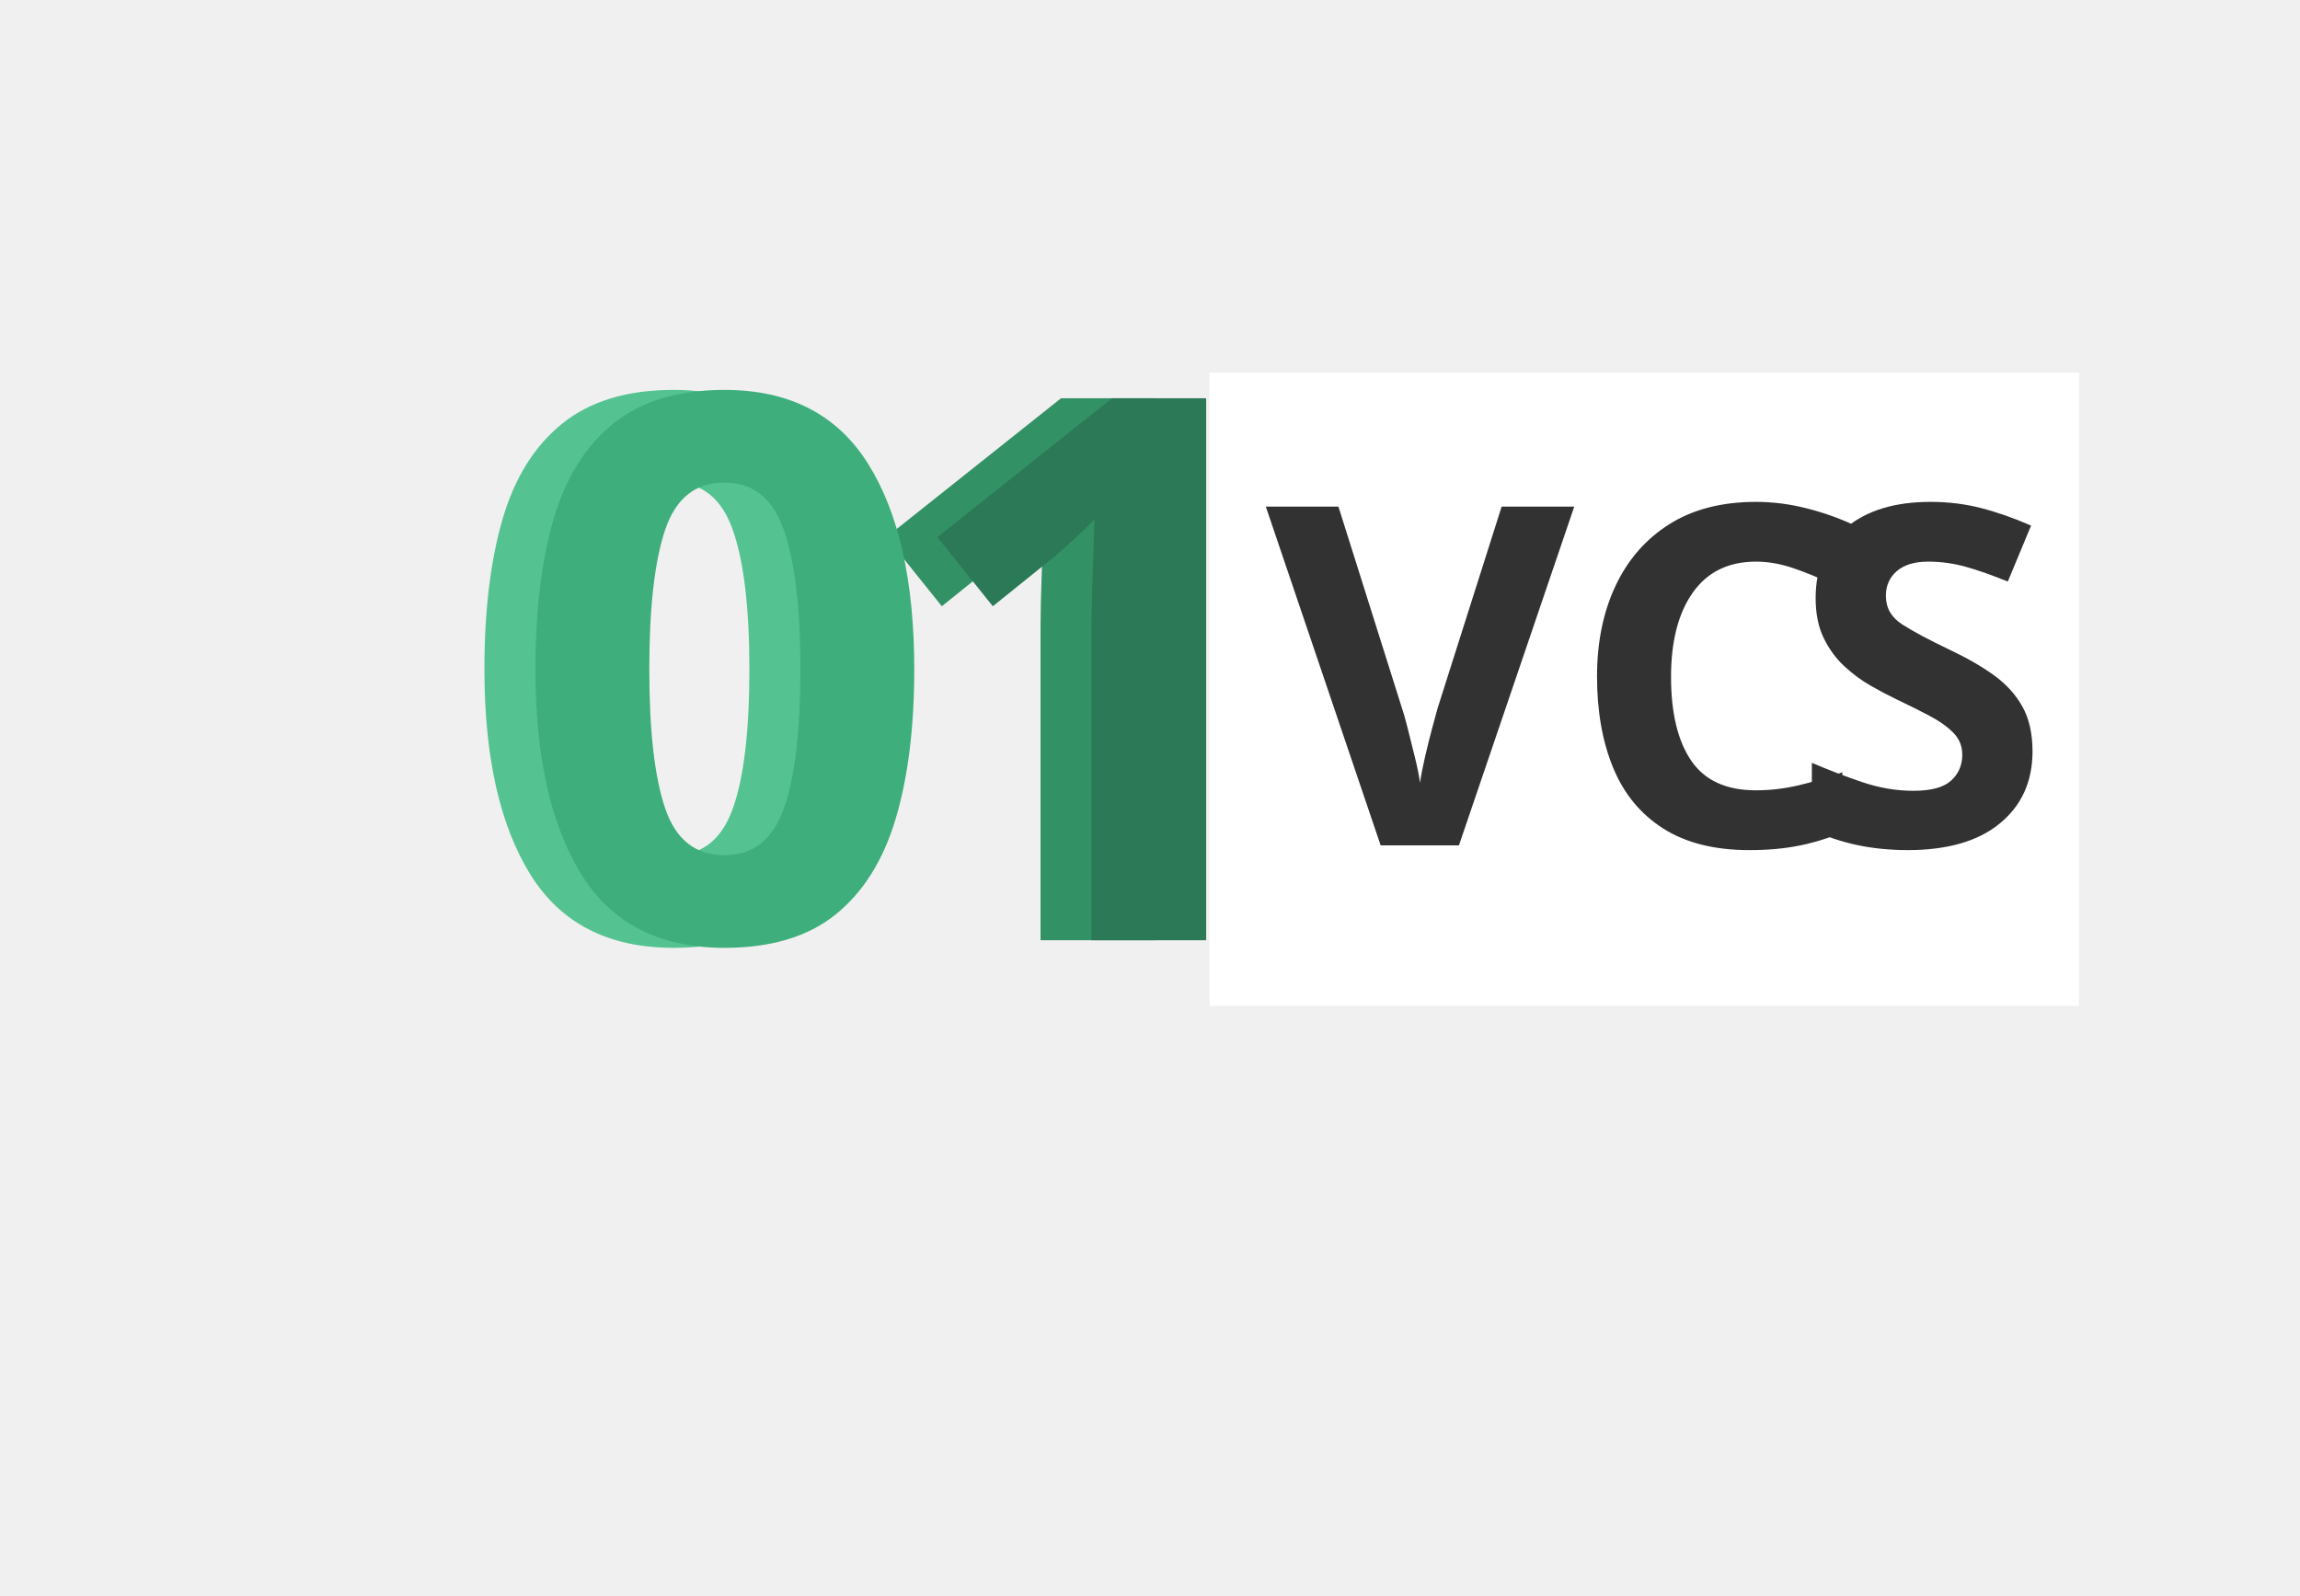
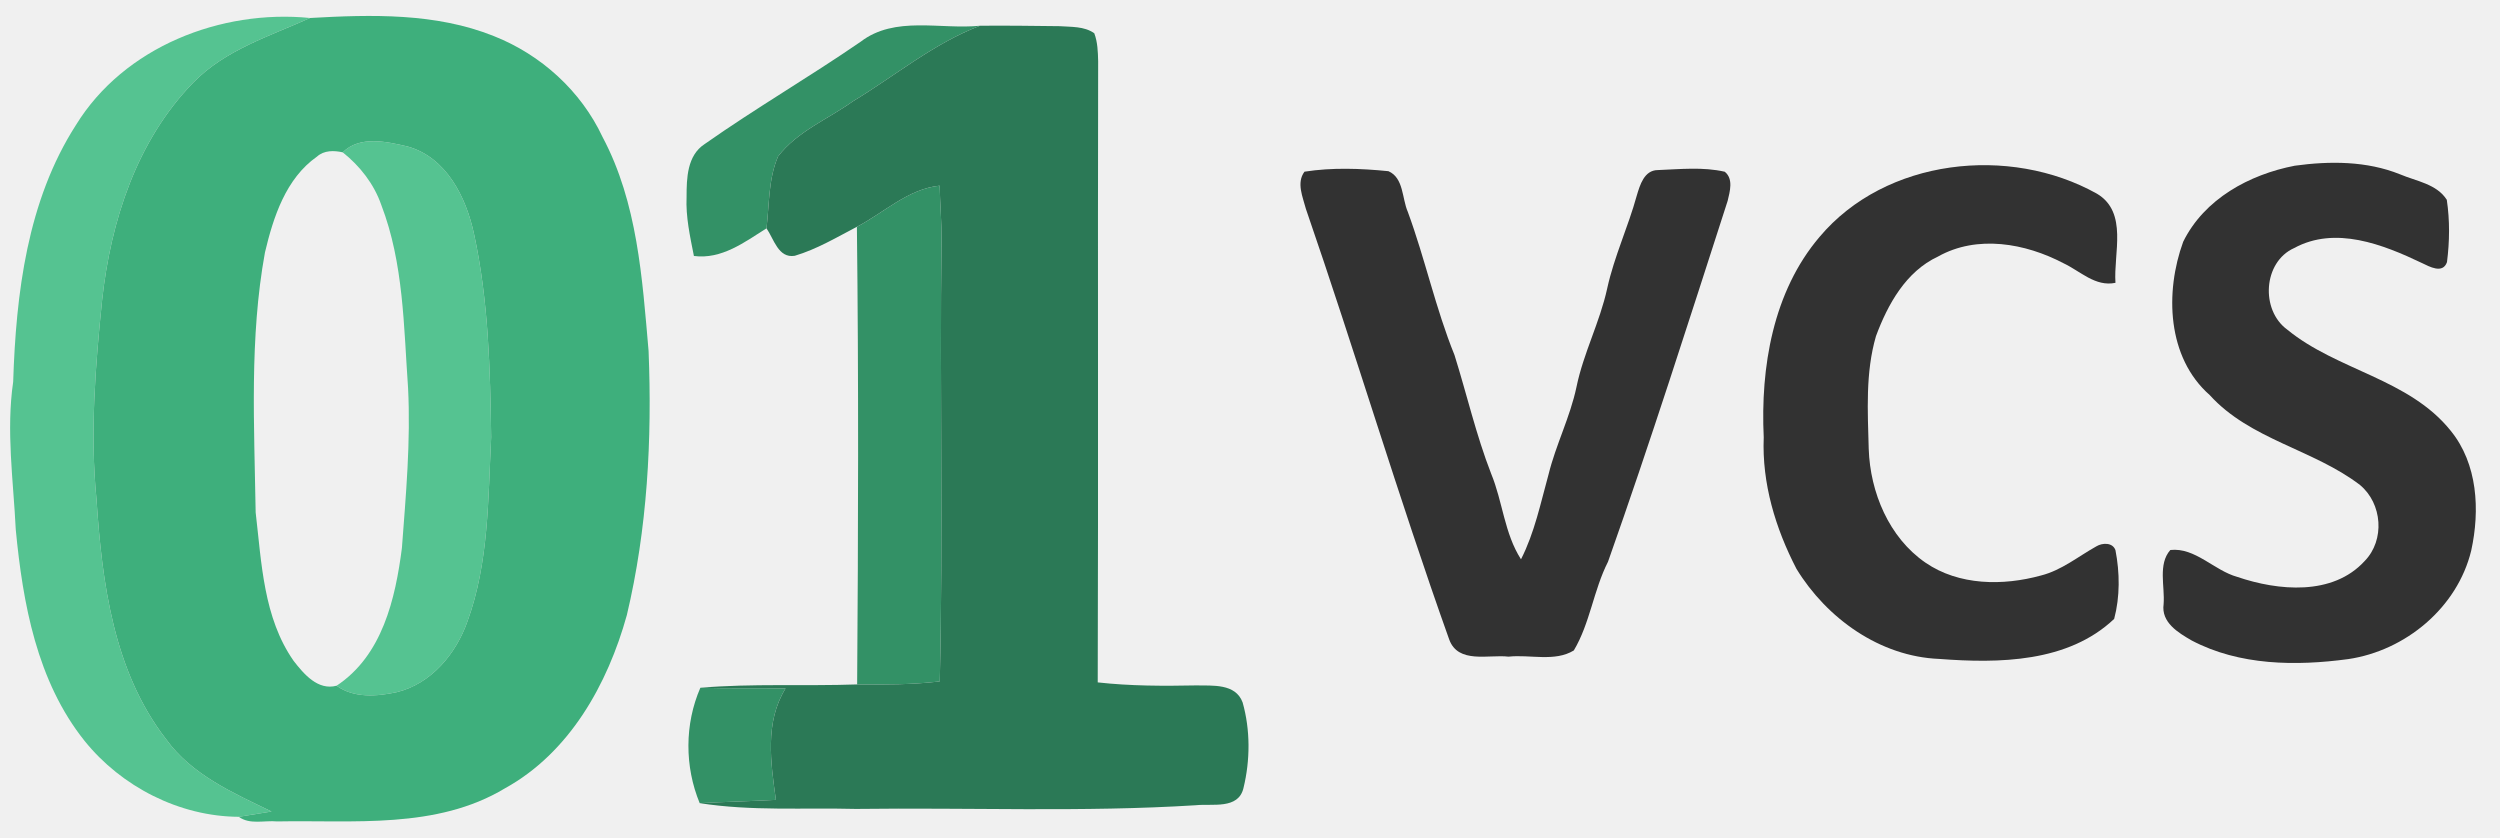
- <svg xmlns="http://www.w3.org/2000/svg" width="1333" height="925" xml:space="preserve" overflow="hidden">
-   <defs>
-     <clipPath id="clip0">
-       <rect x="970" y="678" width="1333" height="925" />
-     </clipPath>
-   </defs>
-   <g clip-path="url(#clip0)" transform="translate(-970 -678)">
-     <rect x="1671" y="894" width="504" height="367" fill="#FFFFFF" />
-     <text fill="#323232" font-family="Calibri,Calibri_MSFontService,sans-serif" font-weight="700" font-size="275" transform="matrix(1 0 0 1 1703.63 1168)">VC</text>
-     <text fill="#323232" font-family="Calibri,Calibri_MSFontService,sans-serif" font-weight="700" font-size="275" transform="matrix(1 0 0 1 2007.44 1168)">S</text>
-     <text fill="#55C391" font-family="Calibri,Calibri_MSFontService,sans-serif" font-weight="700" font-size="440" transform="matrix(1 0 0 1 1234.91 1223)">0</text>
-     <text fill="#339166" font-family="Calibri,Calibri_MSFontService,sans-serif" font-weight="700" font-size="440" transform="matrix(1 0 0 1 1457.78 1223)">1</text>
-     <text fill="#3EAF7C" font-family="Calibri,Calibri_MSFontService,sans-serif" font-weight="700" font-size="440" transform="matrix(1 0 0 1 1264.47 1223)">0</text>
-     <text fill="#2B7956" font-family="Calibri,Calibri_MSFontService,sans-serif" font-weight="700" font-size="440" transform="matrix(1 0 0 1 1487.33 1223)">1</text>
+ <svg xmlns="http://www.w3.org/2000/svg" width="406pt" height="136pt" viewBox="0 0 406 136" version="1.1">
+   <g id="#55c391ff">
+     <path fill="#55c391" opacity="1.00" d=" M 12.33 20.31 C 20.14 7.61 35.88 1.48 50.36 2.92 C 43.78 5.88 36.57 8.09 31.40 13.40 C 22.22 22.80 17.99 35.89 16.59 48.70 C 15.49 59.43 14.61 70.26 15.67 81.03 C 16.57 94.56 18.41 108.98 26.96 120.03 C 31.14 125.84 37.86 128.77 44.10 131.79 C 42.33 132.06 40.55 132.37 38.78 132.65 C 29.16 132.60 19.71 127.77 13.71 120.29 C 5.99 110.61 3.71 98.01 2.56 86.01 C 2.17 78.01 0.98 70.00 2.14 62.00 C 2.60 47.68 4.42 32.63 12.33 20.31 Z" />
+     <path fill="#55c391" opacity="1.00" d=" M 55.66 24.74 C 58.44 21.98 62.80 23.00 66.19 23.79 C 72.51 25.56 75.70 32.04 76.98 37.98 C 79.34 48.81 79.61 59.97 79.77 71.01 C 79.26 81.02 79.40 91.35 75.92 100.90 C 74.08 106.16 70.03 111.05 64.43 112.41 C 61.21 113.11 57.47 113.40 54.66 111.36 C 62.09 106.46 64.21 97.25 65.27 88.99 C 65.92 80.34 66.71 71.68 66.27 63.00 C 65.56 53.02 65.56 42.76 61.92 33.28 C 60.74 29.88 58.46 26.97 55.66 24.74 Z" />
+   </g>
+   <g id="#3eaf7cff">
+     <path fill="#3eaf7c" opacity="1.00" d=" M 50.36 2.92 C 60.32 2.36 70.75 2.07 80.20 5.86 C 87.84 8.88 94.35 14.76 97.85 22.24 C 103.53 32.91 104.30 45.20 105.33 57.00 C 105.91 71.37 105.13 85.87 101.80 99.89 C 98.69 111.11 92.50 122.23 82.01 128.02 C 70.88 134.72 57.40 133.16 45.00 133.40 C 42.94 133.20 40.57 133.97 38.78 132.65 C 40.55 132.37 42.33 132.06 44.10 131.79 C 37.86 128.77 31.14 125.84 26.96 120.03 C 18.41 108.98 16.57 94.56 15.67 81.03 C 14.61 70.26 15.49 59.43 16.59 48.70 C 17.99 35.89 22.22 22.80 31.40 13.40 C 36.57 8.09 43.78 5.88 50.36 2.92 M 55.66 24.74 C 54.23 24.42 52.64 24.39 51.48 25.43 C 46.42 28.98 44.39 35.25 43.03 40.99 C 40.49 54.91 41.30 69.15 41.52 83.22 C 42.48 91.42 42.78 100.31 47.68 107.32 C 49.33 109.45 51.63 112.18 54.66 111.36 C 57.47 113.40 61.21 113.11 64.43 112.41 C 70.03 111.05 74.08 106.16 75.92 100.90 C 79.40 91.35 79.26 81.02 79.77 71.01 C 79.61 59.97 79.34 48.81 76.98 37.98 C 75.70 32.04 72.51 25.56 66.19 23.79 C 62.80 23.00 58.44 21.98 55.66 24.74 Z" />
+   </g>
+   <g id="#339166ff">
+     <path fill="#339166" opacity="1.00" d=" M 139.78 6.77 C 145.34 2.51 152.72 4.83 159.15 4.18 C 151.61 7.06 145.35 12.32 138.50 16.46 C 134.43 19.37 129.46 21.34 126.36 25.40 C 124.77 29.07 124.95 33.18 124.48 37.08 C 120.90 39.34 117.18 42.16 112.69 41.57 C 112.07 38.41 111.35 35.22 111.50 31.97 C 111.50 28.94 111.59 25.25 114.43 23.40 C 122.69 17.59 131.45 12.50 139.78 6.77 Z" />
+     <path fill="#339166" opacity="1.00" d=" M 139.16 36.83 C 143.59 34.52 147.43 30.70 152.60 30.15 C 152.67 33.10 152.93 36.05 152.91 39.00 C 152.59 62.88 153.20 86.79 152.62 110.66 C 148.16 111.20 143.68 111.19 139.20 111.15 C 139.38 86.38 139.45 61.60 139.16 36.83 Z" />
+     <path fill="#339166" opacity="1.00" d=" M 113.74 111.69 C 118.35 111.85 122.96 111.72 127.57 111.81 C 124.17 117.30 125.17 123.86 126.01 129.90 C 121.88 130.12 117.75 130.22 113.63 130.43 C 111.17 124.48 111.17 117.60 113.74 111.69 Z" />
+   </g>
+   <g id="#2b7956ff">
+     <path fill="#2b7956" opacity="1.00" d=" M 159.15 4.18 C 163.45 4.14 167.75 4.20 172.05 4.25 C 173.95 4.39 176.07 4.24 177.71 5.40 C 178.26 6.85 178.30 8.41 178.34 9.94 C 178.26 43.57 178.38 77.19 178.27 110.82 C 183.57 111.41 188.91 111.42 194.23 111.31 C 196.90 111.37 200.65 110.96 201.80 114.07 C 203.07 118.55 203.04 123.47 201.94 127.98 C 201.11 131.50 196.87 130.48 194.20 130.77 C 175.83 131.92 157.40 131.13 139.00 131.37 C 130.54 131.15 122.01 131.75 113.63 130.43 C 117.75 130.22 121.88 130.12 126.01 129.90 C 125.17 123.86 124.17 117.30 127.57 111.81 C 122.96 111.72 118.35 111.85 113.74 111.69 C 122.20 110.98 130.71 111.45 139.20 111.15 C 143.68 111.19 148.16 111.20 152.62 110.66 C 153.20 86.79 152.59 62.88 152.91 39.00 C 152.93 36.05 152.67 33.10 152.60 30.15 C 147.43 30.70 143.59 34.52 139.16 36.83 C 135.87 38.55 132.64 40.48 129.07 41.54 C 126.39 41.98 125.68 38.80 124.48 37.08 C 124.95 33.18 124.77 29.07 126.36 25.40 C 129.46 21.34 134.43 19.37 138.50 16.46 C 145.35 12.32 151.61 7.06 159.15 4.18 Z" />
+   </g>
+   <g id="#323232ff">
+     <path fill="#323232" opacity="1.00" d=" M 372.68 26.91 C 378.37 26.13 384.36 26.13 389.77 28.31 C 392.38 29.42 395.73 29.87 397.36 32.45 C 397.86 35.79 397.82 39.23 397.39 42.57 C 396.70 44.53 394.55 43.30 393.31 42.71 C 387.00 39.70 379.26 36.64 372.56 40.29 C 367.53 42.55 367.08 50.35 371.45 53.53 C 379.54 60.17 391.22 61.49 398.00 69.96 C 402.38 75.34 402.76 82.86 401.33 89.40 C 399.09 98.67 390.67 105.67 381.34 107.04 C 372.86 108.18 363.69 108.10 355.94 104.02 C 353.74 102.75 350.95 101.09 351.37 98.11 C 351.60 95.26 350.42 91.63 352.46 89.32 C 356.50 88.87 359.57 92.65 363.34 93.69 C 369.97 95.95 378.83 96.80 384.02 91.11 C 387.35 87.70 386.89 81.77 383.26 78.76 C 375.69 72.97 365.41 71.40 358.86 64.16 C 351.91 58.05 351.57 47.44 354.55 39.26 C 357.98 32.30 365.29 28.34 372.68 26.91 Z" />
+     <path fill="#323232" opacity="1.00" d=" M 211.85 27.88 C 216.34 27.18 220.97 27.35 225.48 27.80 C 227.98 28.89 227.67 32.24 228.63 34.41 C 231.45 42.07 233.14 50.09 236.21 57.66 C 238.22 64.07 239.72 70.65 242.16 76.92 C 244.04 81.47 244.31 86.63 247.01 90.83 C 249.22 86.50 250.19 81.71 251.48 77.06 C 252.67 72.22 254.99 67.74 256.02 62.85 C 257.15 57.34 259.82 52.32 261.01 46.84 C 262.14 41.67 264.41 36.86 265.81 31.77 C 266.32 30.06 267.02 27.63 269.23 27.62 C 272.83 27.48 276.56 27.08 280.10 27.89 C 281.54 29.05 280.93 31.10 280.57 32.62 C 274.25 52.20 268.01 71.82 261.14 91.23 C 258.79 95.84 258.23 101.20 255.59 105.63 C 252.51 107.53 248.45 106.26 244.99 106.64 C 241.75 106.26 236.81 107.86 235.35 103.85 C 227.09 80.71 220.09 57.13 212.07 33.90 C 211.58 31.99 210.50 29.68 211.85 27.88 Z" />
+     <path fill="#323232" opacity="1.00" d=" M 295.49 38.48 C 306.21 25.72 326.36 23.52 340.55 31.46 C 345.62 34.49 343.22 41.13 343.55 45.93 C 340.28 46.62 337.83 44.02 335.09 42.74 C 328.91 39.50 321.08 38.09 314.72 41.67 C 309.51 44.10 306.58 49.42 304.66 54.58 C 302.93 60.52 303.32 66.81 303.48 72.92 C 303.72 79.95 306.76 87.29 312.69 91.37 C 318.13 95.11 325.29 95.16 331.46 93.46 C 334.81 92.61 337.50 90.37 340.46 88.72 C 341.42 88.14 343.10 88.06 343.55 89.35 C 344.26 93.00 344.30 96.90 343.34 100.51 C 335.85 107.61 324.62 107.75 314.94 107.01 C 305.30 106.63 296.65 100.42 291.74 92.37 C 288.34 85.81 286.12 78.48 286.43 71.03 C 285.89 59.68 287.92 47.38 295.49 38.48 Z" />
  </g>
</svg>
